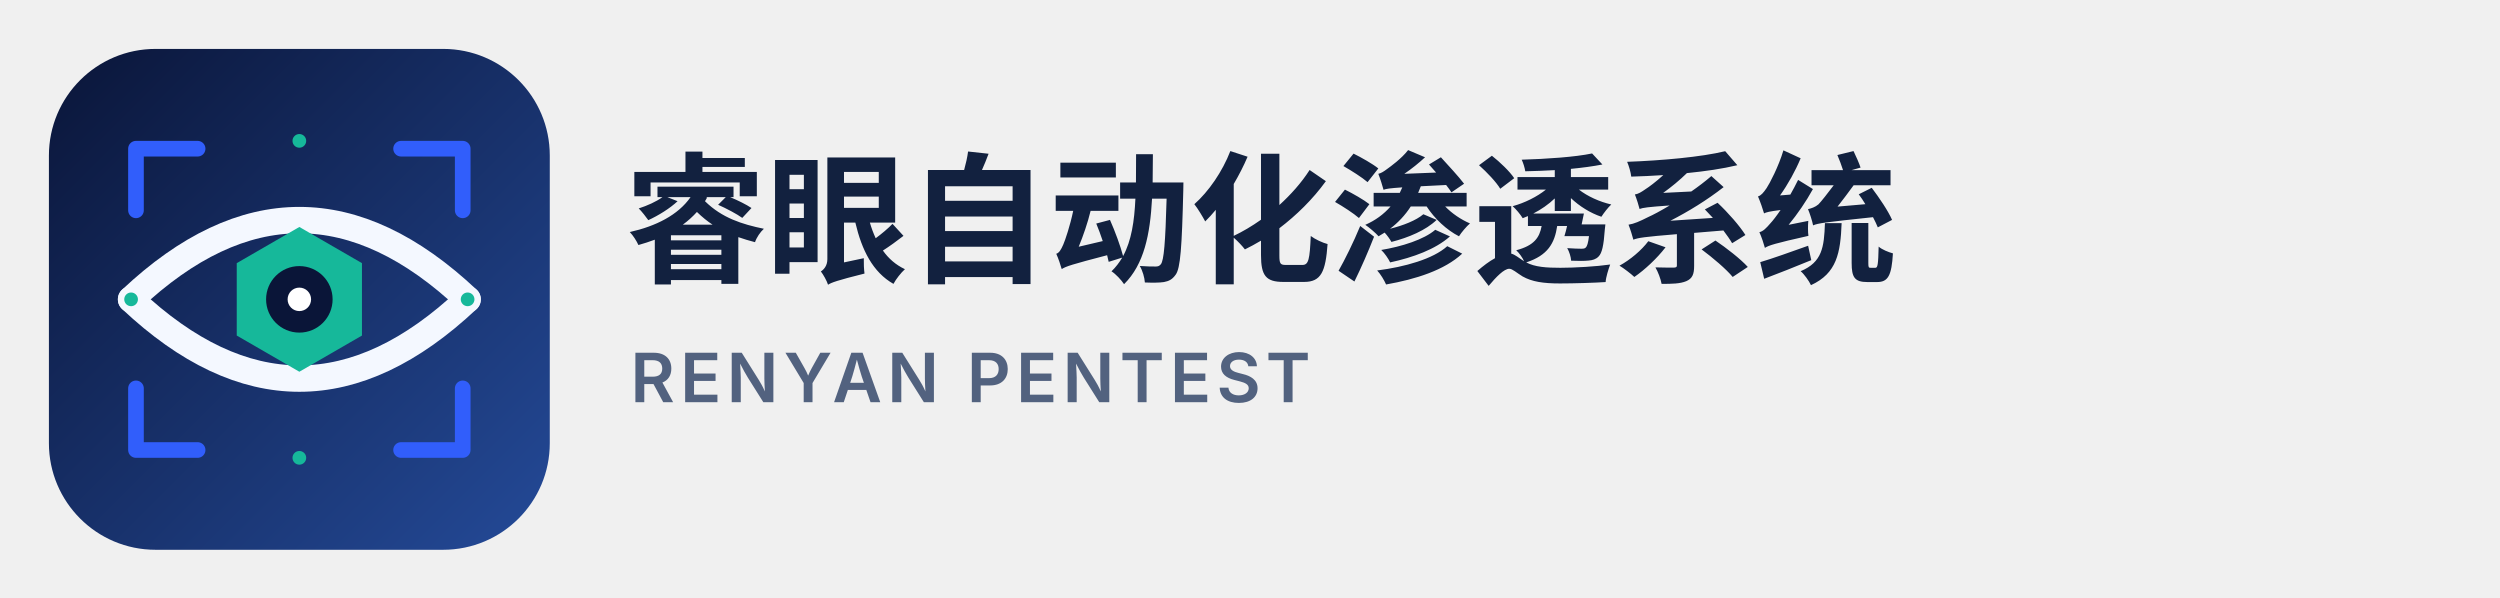
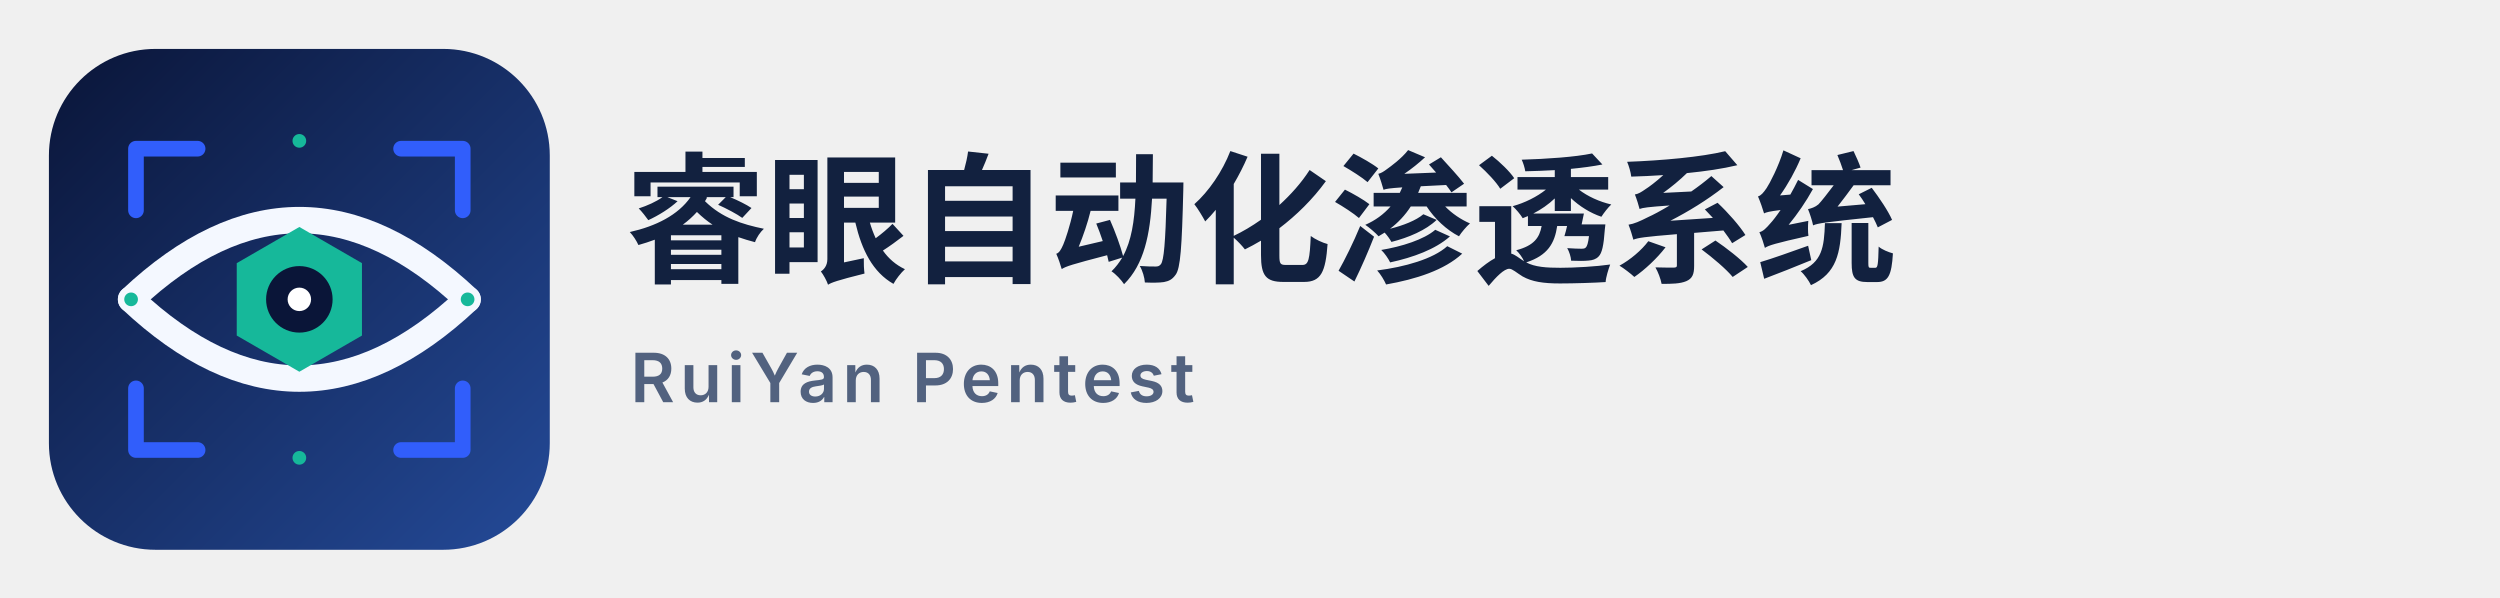
<svg xmlns="http://www.w3.org/2000/svg" viewBox="0 0 920 220" role="img" aria-labelledby="title">
  <g transform="translate(18 18) scale(.18)">
    <defs>
      <linearGradient id="wordmark-light-background" x1="0" y1="0" x2="1" y2="1">
        <stop offset="0" stop-color="#0A1538" />
        <stop offset="1" stop-color="#244A98" />
      </linearGradient>
    </defs>
    <rect width="1024" height="1024" rx="218" fill="url(#wordmark-light-background)" />
    <path d="M168 512 Q512 188 856 512" fill="none" stroke="#F4F8FF" stroke-width="54" stroke-linecap="round" />
    <path d="M168 512 Q512 836 856 512" fill="none" stroke="#F4F8FF" stroke-width="54" stroke-linecap="round" />
    <path d="M512 364 640 438 640 586 512 660 384 586 384 438Z" fill="#16B89A" />
    <circle cx="512" cy="512" r="68" fill="#0A1538" />
    <circle cx="512" cy="512" r="24" fill="#FFFFFF" />
    <path d="M304 204H178V330 M720 204H846V330 M304 820H178V694 M720 820H846V694" fill="none" stroke="#315EFB" stroke-width="32" stroke-linecap="round" stroke-linejoin="round" />
    <g fill="#16B89A">
      <circle cx="168" cy="512" r="14" />
      <circle cx="856" cy="512" r="14" />
      <circle cx="512" cy="188" r="14" />
      <circle cx="512" cy="836" r="14" />
    </g>
  </g>
  <text x="230" y="100" fill="#12213F" font-family="Microsoft YaHei, PingFang SC, Noto Sans CJK SC, sans-serif" font-size="52" font-weight="700">睿眼自动化渗透系统</text>
-   <text x="232" y="148" fill="#52627F" font-family="Inter, Segoe UI, sans-serif" font-size="25" font-weight="600" letter-spacing="2">RENYAN PENTEST</text>
+   <text x="232" y="148" fill="#52627F" font-family="Inter, Segoe UI, sans-serif" font-size="25" font-weight="600" letter-spacing="2">RuiYan Pentest</text>
</svg>
